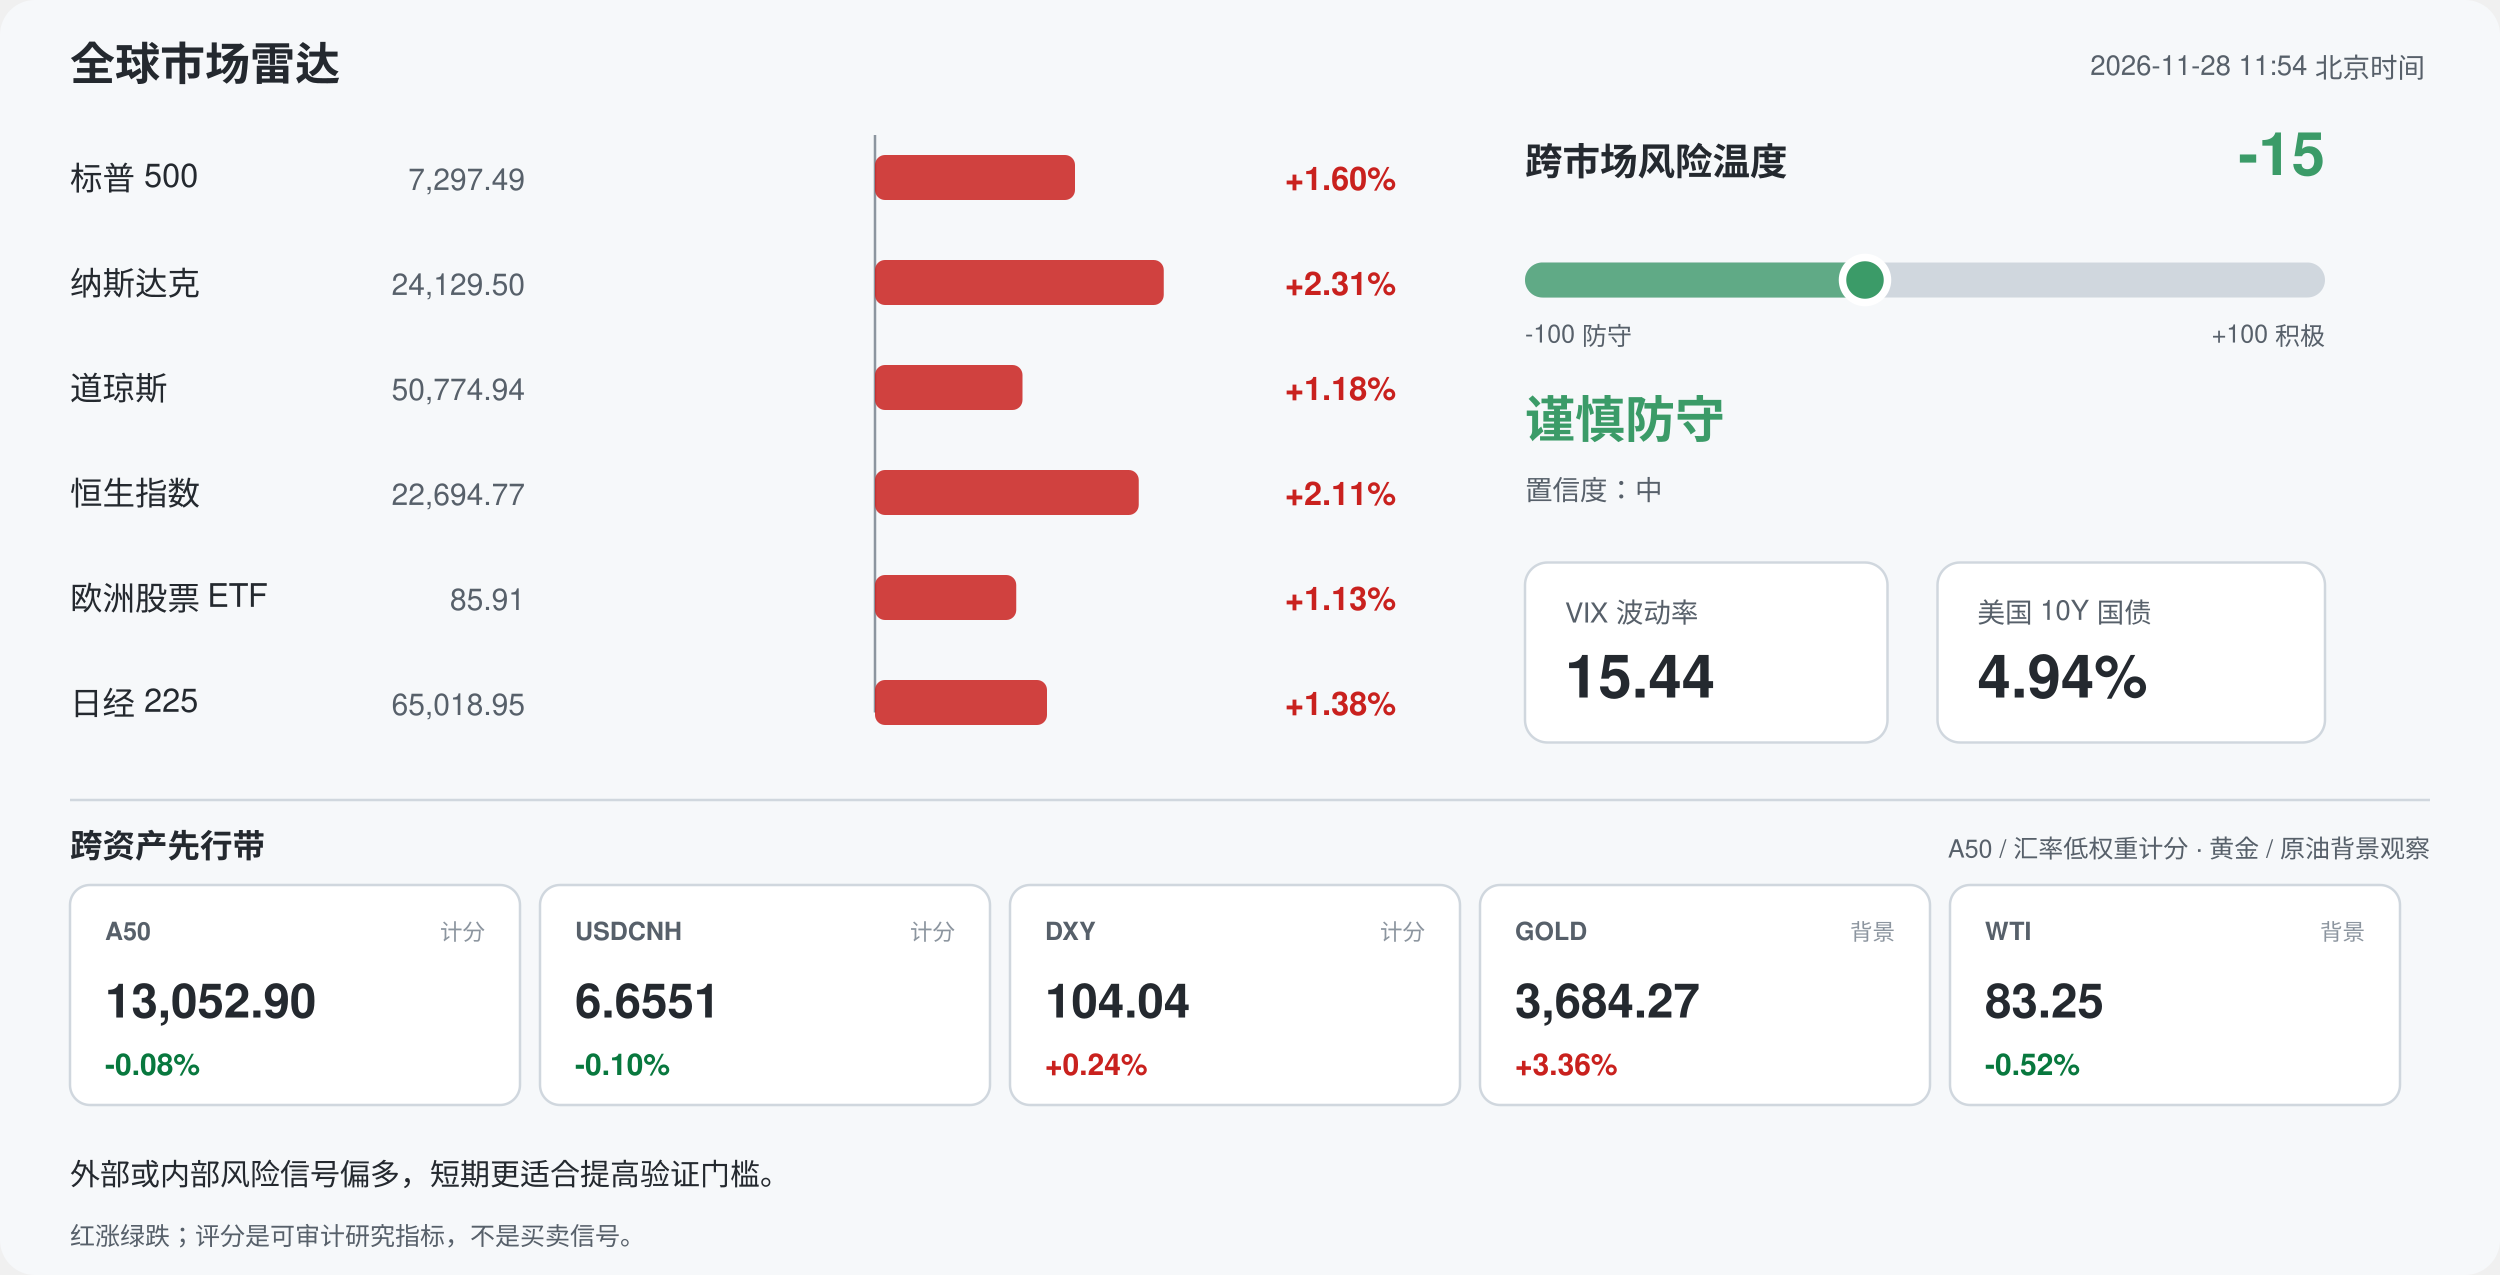
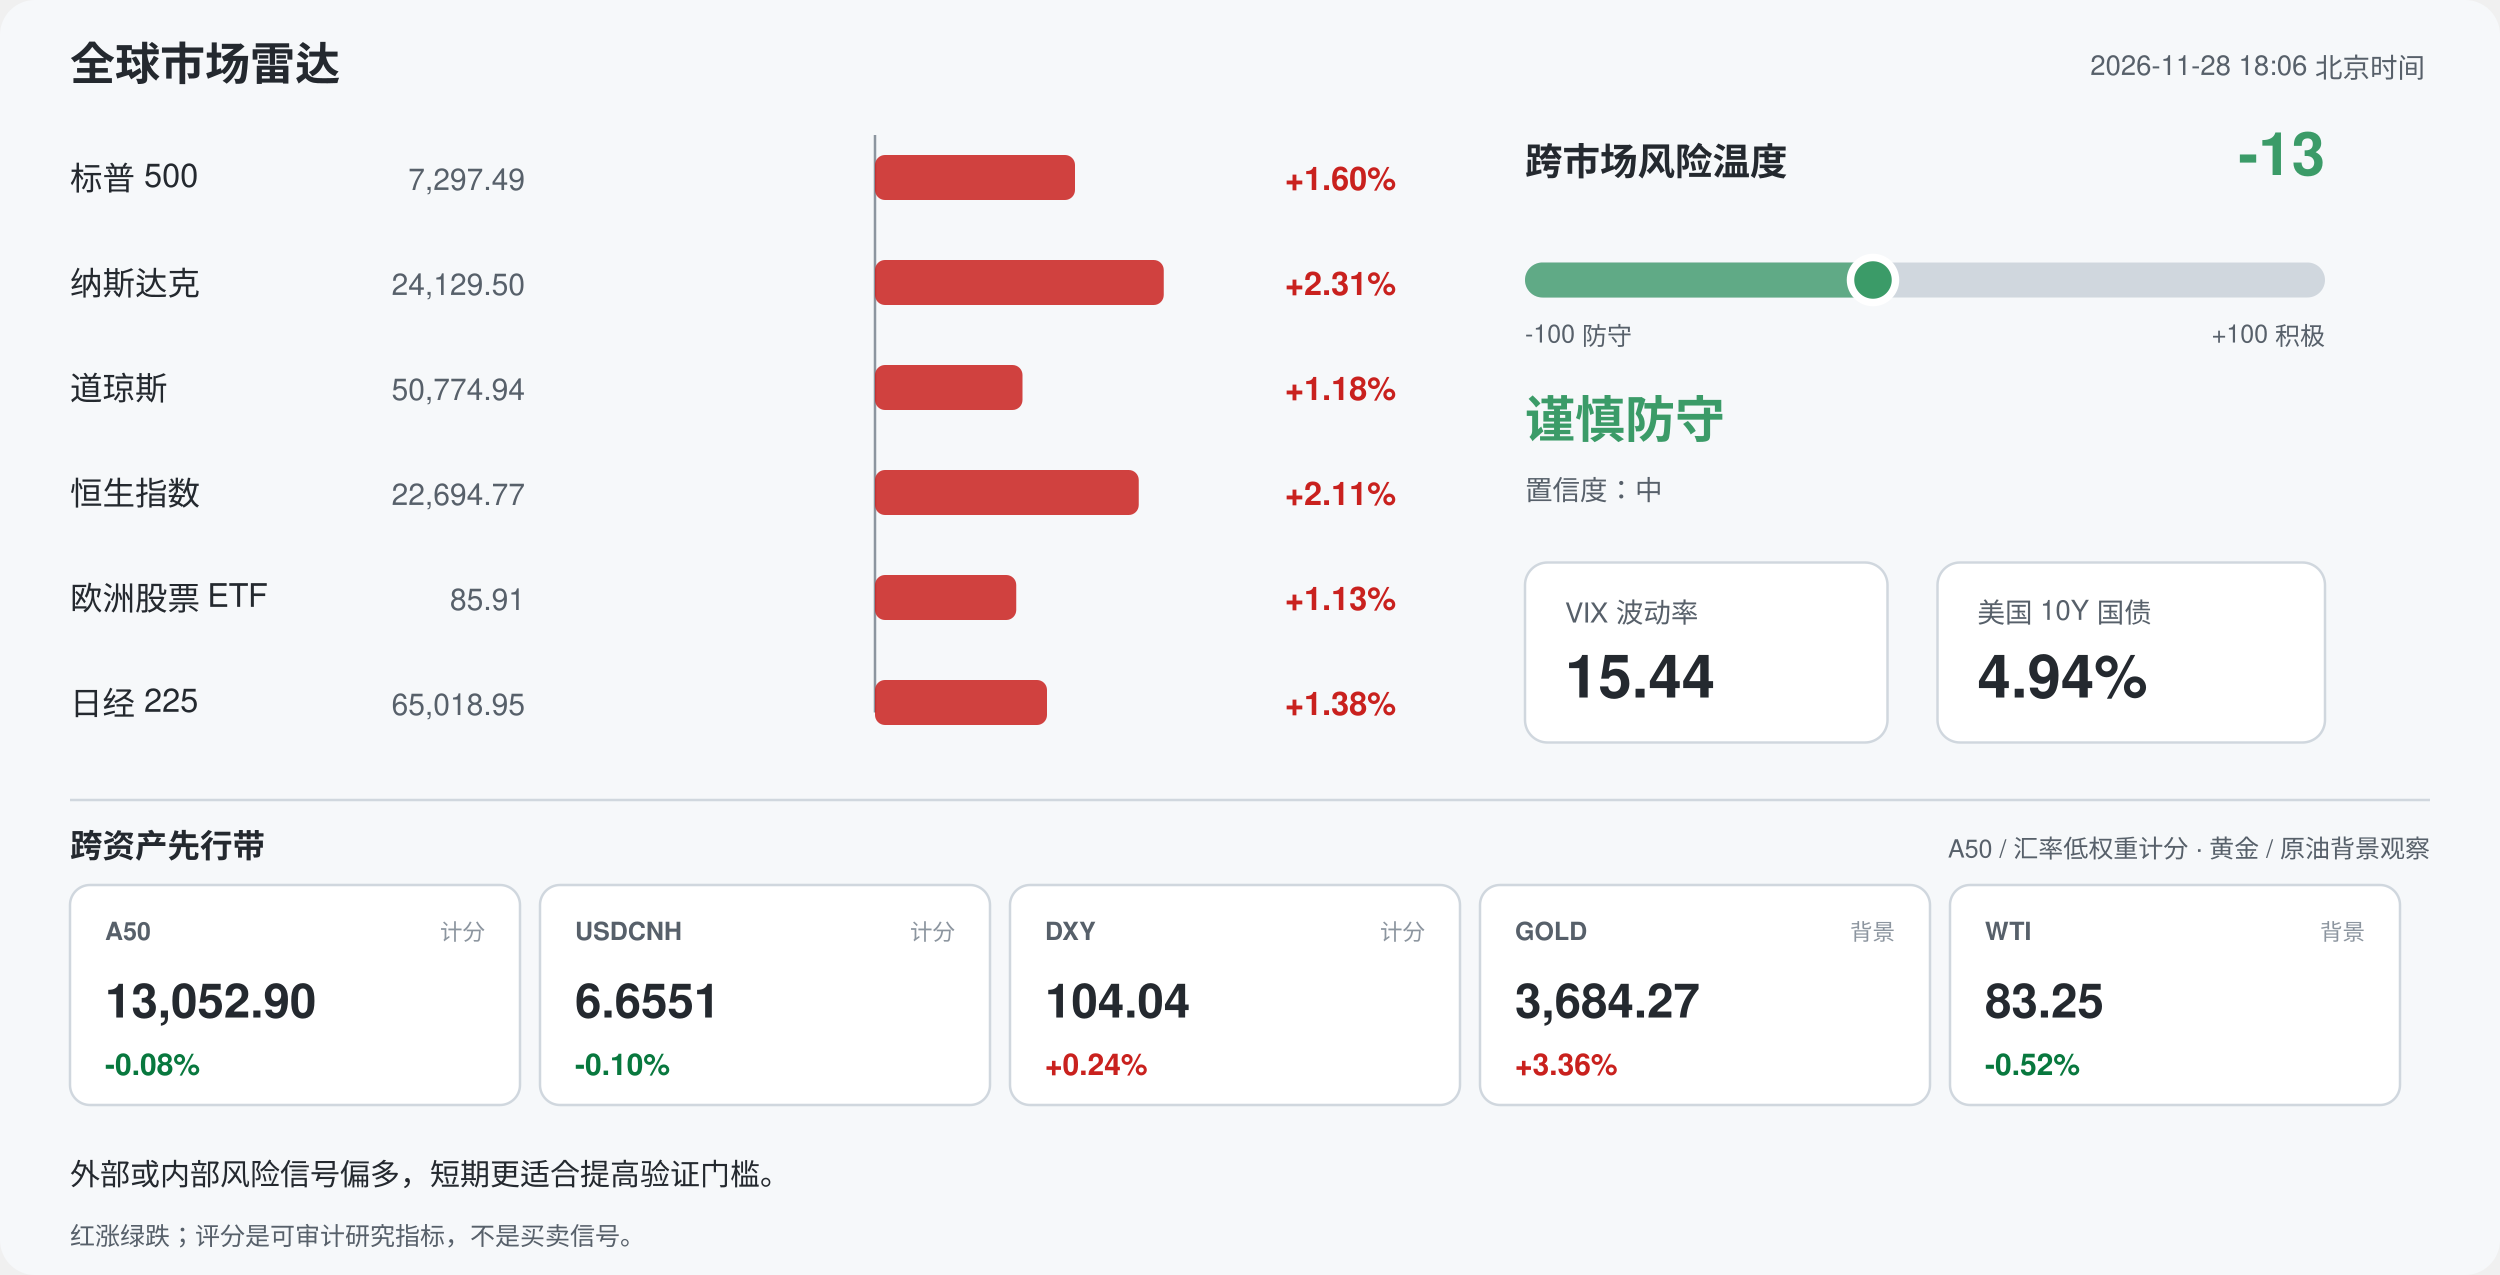
<svg xmlns="http://www.w3.org/2000/svg" width="1000" height="510" viewBox="0 0 1000 510" font-family="-apple-system,Segoe UI,Helvetica,Arial,sans-serif">
  <rect width="1000" height="510" rx="14" fill="#f6f8fa" />
  <text x="28" y="32" font-size="18" font-weight="700" fill="#24292f">全球市场雷达</text>
-   <text x="970" y="30" font-size="11" fill="#57606a" text-anchor="end">2026-11-28 11:54 北京时间</text>
+   <text x="970" y="30" font-size="11" fill="#57606a" text-anchor="end">2026-11-28 18:06 北京时间</text>
  <line x1="350" y1="54" x2="350" y2="285" stroke="#8c959f" stroke-width="1" />
  <text x="28" y="76" font-size="13" fill="#24292f">标普 500</text>
  <text x="210" y="76" font-size="12" fill="#57606a" text-anchor="end">7,297.49</text>
  <rect x="350.0" y="62" width="80.0" height="18" rx="4" fill="#c9211e" opacity="0.85" />
  <text x="514" y="76" font-size="13" font-weight="600" fill="#c9211e">+1.60%</text>
  <text x="28" y="118" font-size="13" fill="#24292f">纳斯达克</text>
  <text x="210" y="118" font-size="12" fill="#57606a" text-anchor="end">24,129.50</text>
  <rect x="350.0" y="104" width="115.5" height="18" rx="4" fill="#c9211e" opacity="0.85" />
  <text x="514" y="118" font-size="13" font-weight="600" fill="#c9211e">+2.31%</text>
  <text x="28" y="160" font-size="13" fill="#24292f">道琼斯</text>
  <text x="210" y="160" font-size="12" fill="#57606a" text-anchor="end">50,774.94</text>
  <rect x="350.0" y="146" width="59.0" height="18" rx="4" fill="#c9211e" opacity="0.85" />
  <text x="514" y="160" font-size="13" font-weight="600" fill="#c9211e">+1.18%</text>
  <text x="28" y="202" font-size="13" fill="#24292f">恒生指数</text>
  <text x="210" y="202" font-size="12" fill="#57606a" text-anchor="end">22,694.77</text>
  <rect x="350.0" y="188" width="105.5" height="18" rx="4" fill="#c9211e" opacity="0.85" />
  <text x="514" y="202" font-size="13" font-weight="600" fill="#c9211e">+2.11%</text>
  <text x="28" y="244" font-size="13" fill="#24292f">欧洲股票 ETF</text>
  <text x="210" y="244" font-size="12" fill="#57606a" text-anchor="end">85.91</text>
  <rect x="350.0" y="230" width="56.5" height="18" rx="4" fill="#c9211e" opacity="0.85" />
  <text x="514" y="244" font-size="13" font-weight="600" fill="#c9211e">+1.13%</text>
  <text x="28" y="286" font-size="13" fill="#24292f">日经 225</text>
  <text x="210" y="286" font-size="12" fill="#57606a" text-anchor="end">65,018.95</text>
  <rect x="350.0" y="272" width="68.8" height="18" rx="4" fill="#c9211e" opacity="0.85" />
  <text x="514" y="286" font-size="13" font-weight="600" fill="#c9211e">+1.38%</text>
  <text x="610" y="70" font-size="15" font-weight="700" fill="#24292f">跨市场风险温度</text>
-   <text x="930" y="70" font-size="24" font-weight="700" fill="#3b9b68" text-anchor="end">-15</text>
+   <text x="930" y="70" font-size="24" font-weight="700" fill="#3b9b68" text-anchor="end">-13</text>
  <rect x="610" y="105" width="320" height="14" rx="7" fill="#d0d7de" />
-   <rect x="610" y="105" width="136.0" height="14" rx="7" fill="#3b9b68" opacity="0.75" />
-   <circle cx="746.0" cy="112" r="9" fill="#3b9b68" stroke="#ffffff" stroke-width="3" />
+   <rect x="610" y="105" width="139.2" height="14" rx="7" fill="#3b9b68" opacity="0.75" />
+   <circle cx="749.2" cy="112" r="9" fill="#3b9b68" stroke="#ffffff" stroke-width="3" />
  <text x="610" y="137" font-size="10" fill="#57606a">-100 防守</text>
  <text x="930" y="137" font-size="10" fill="#57606a" text-anchor="end">+100 积极</text>
  <text x="610" y="175" font-size="20" font-weight="700" fill="#3b9b68">谨慎防守</text>
  <text x="610" y="200" font-size="11" fill="#57606a">置信度：中</text>
  <rect x="610" y="225" width="145" height="72" rx="9" fill="#ffffff" stroke="#d0d7de" />
  <text x="626" y="249" font-size="11" fill="#57606a">VIX 波动率</text>
  <text x="626" y="279" font-size="24" font-weight="700" fill="#24292f">15.44</text>
  <rect x="775" y="225" width="155" height="72" rx="9" fill="#ffffff" stroke="#d0d7de" />
  <text x="791" y="249" font-size="11" fill="#57606a">美国 10Y 国债</text>
  <text x="791" y="279" font-size="24" font-weight="700" fill="#24292f">4.94%</text>
  <line x1="28" y1="320" x2="972" y2="320" stroke="#d0d7de" />
  <text x="28" y="343" font-size="13" font-weight="700" fill="#24292f">跨资产先行带</text>
  <text x="972" y="343" font-size="10" fill="#57606a" text-anchor="end">A50 / 汇率低权重计分 · 黄金 / 原油背景观察</text>
  <rect x="28" y="354" width="180" height="88" rx="8" fill="#ffffff" stroke="#d0d7de" />
  <text x="42" y="376" font-size="10" font-weight="700" fill="#57606a">A50</text>
  <text x="194" y="376" font-size="9" fill="#8c959f" text-anchor="end">计分</text>
  <text x="42" y="407" font-size="19" font-weight="700" fill="#24292f">13,052.90</text>
  <text x="42" y="430" font-size="12" font-weight="700" fill="#08783e">-0.08%</text>
  <rect x="216" y="354" width="180" height="88" rx="8" fill="#ffffff" stroke="#d0d7de" />
  <text x="230" y="376" font-size="10" font-weight="700" fill="#57606a">USDCNH</text>
  <text x="382" y="376" font-size="9" fill="#8c959f" text-anchor="end">计分</text>
  <text x="230" y="407" font-size="19" font-weight="700" fill="#24292f">6.6551</text>
  <text x="230" y="430" font-size="12" font-weight="700" fill="#08783e">-0.10%</text>
  <rect x="404" y="354" width="180" height="88" rx="8" fill="#ffffff" stroke="#d0d7de" />
  <text x="418" y="376" font-size="10" font-weight="700" fill="#57606a">DXY</text>
  <text x="570" y="376" font-size="9" fill="#8c959f" text-anchor="end">计分</text>
  <text x="418" y="407" font-size="19" font-weight="700" fill="#24292f">104.04</text>
  <text x="418" y="430" font-size="12" font-weight="700" fill="#c9211e">+0.24%</text>
  <rect x="592" y="354" width="180" height="88" rx="8" fill="#ffffff" stroke="#d0d7de" />
  <text x="606" y="376" font-size="10" font-weight="700" fill="#57606a">GOLD</text>
  <text x="758" y="376" font-size="9" fill="#8c959f" text-anchor="end">背景</text>
  <text x="606" y="407" font-size="19" font-weight="700" fill="#24292f">3,684.27</text>
  <text x="606" y="430" font-size="12" font-weight="700" fill="#c9211e">+3.36%</text>
  <rect x="780" y="354" width="180" height="88" rx="8" fill="#ffffff" stroke="#d0d7de" />
  <text x="794" y="376" font-size="10" font-weight="700" fill="#57606a">WTI</text>
  <text x="946" y="376" font-size="9" fill="#8c959f" text-anchor="end">背景</text>
  <text x="794" y="407" font-size="19" font-weight="700" fill="#24292f">83.25</text>
  <text x="794" y="430" font-size="12" font-weight="700" fill="#08783e">-0.52%</text>
  <text x="28" y="474" font-size="12" fill="#24292f">外部或内部风险信号偏多，短期更适合提高验证门槛。</text>
  <text x="28" y="498" font-size="10" fill="#57606a">红涨绿跌；评分是可审计研究指标，不是买卖信号。</text>
</svg>
